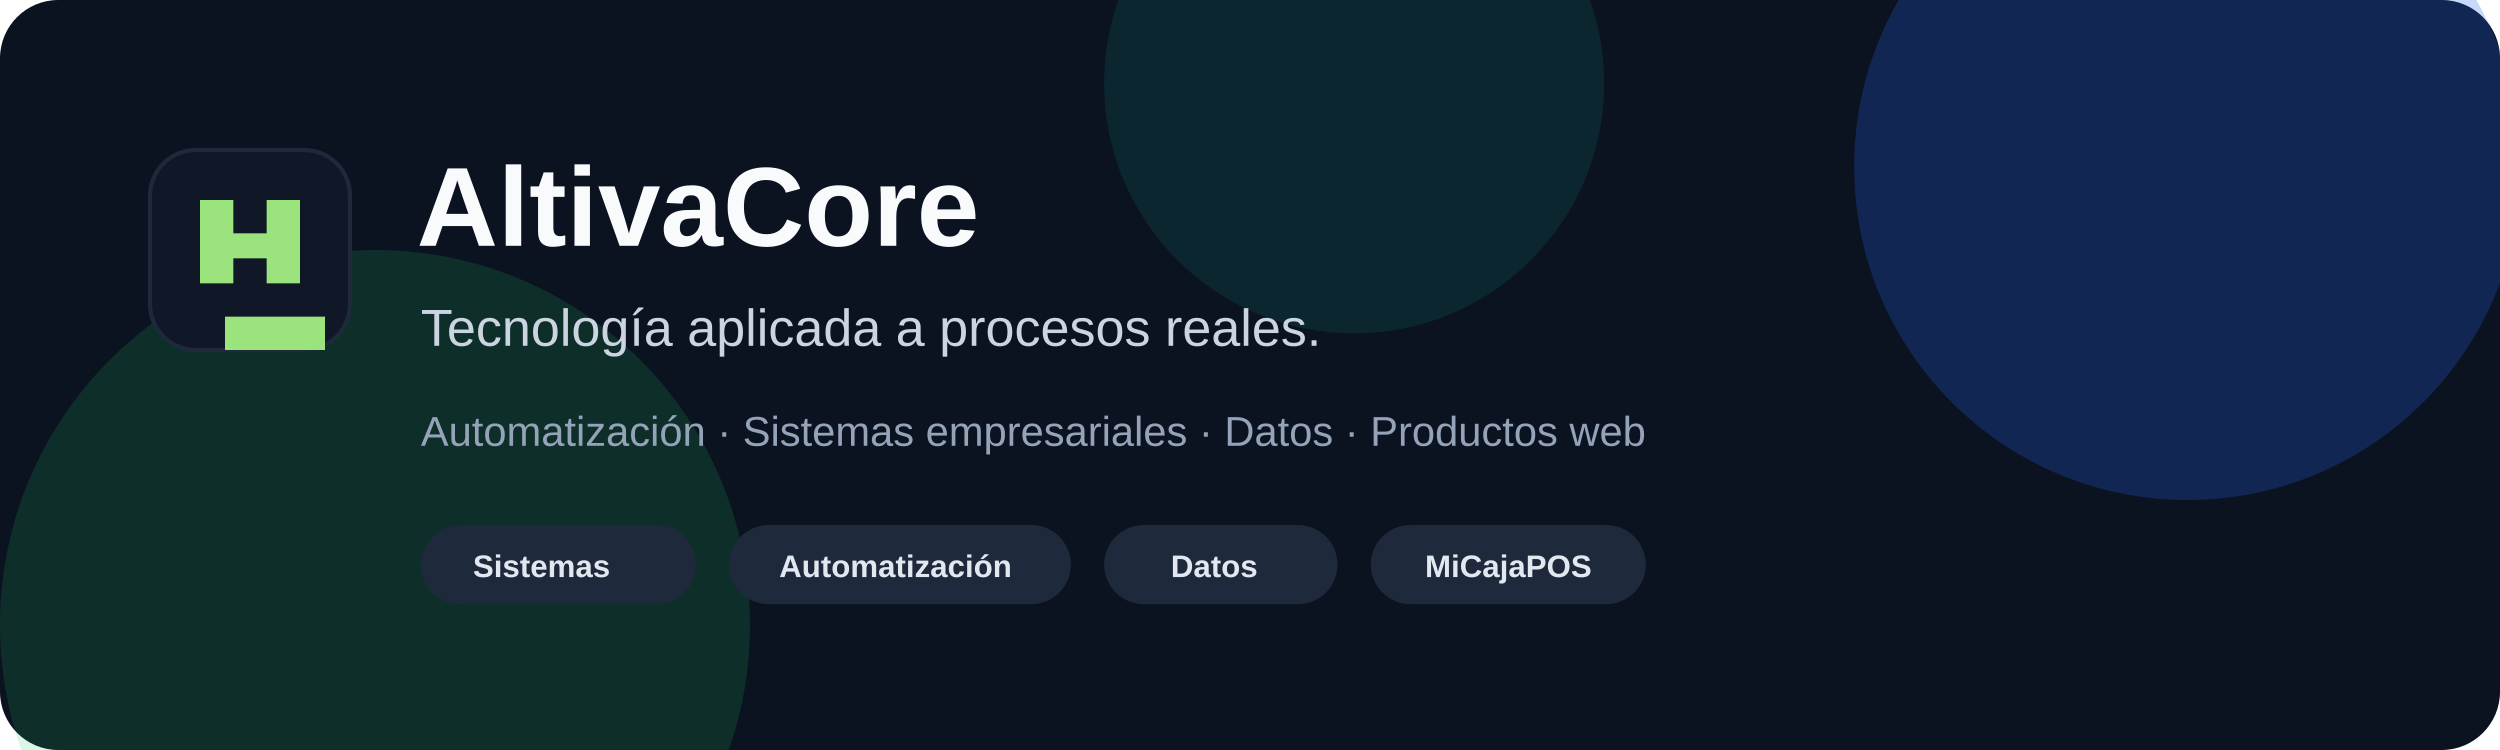
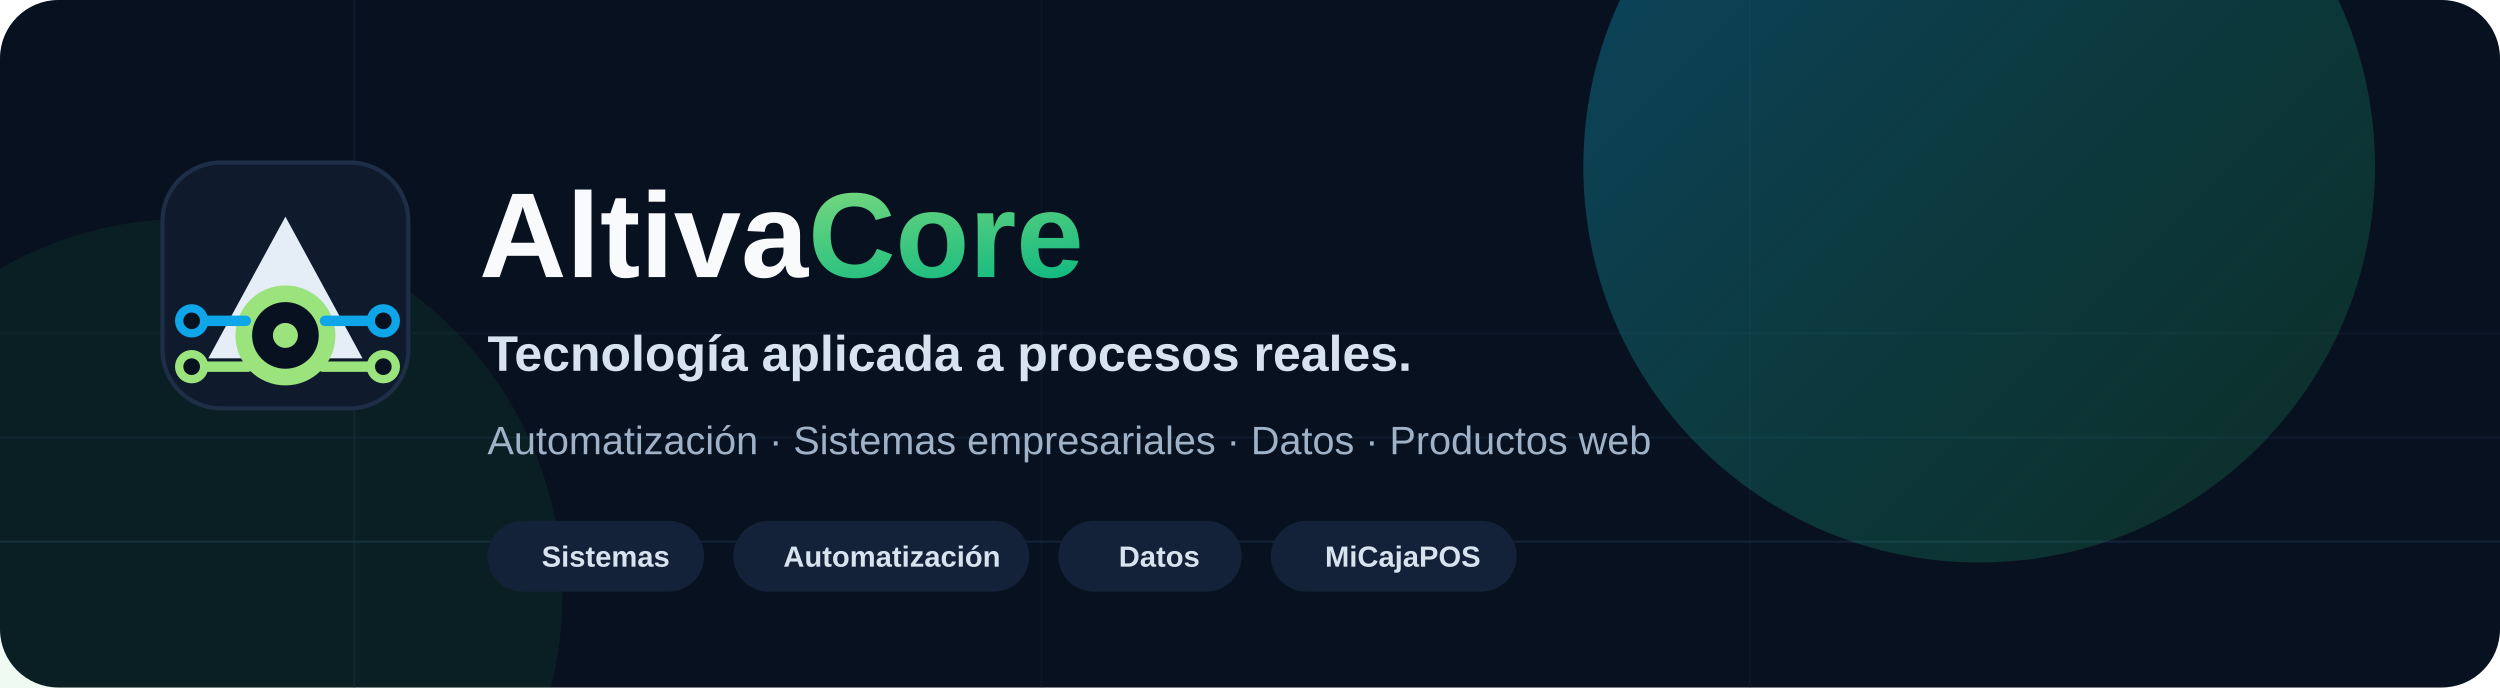
- <svg xmlns="http://www.w3.org/2000/svg" width="1200" height="360" viewBox="0 0 1200 360" fill="none">
-   <rect width="1200" height="360" rx="28" fill="#0B1220" />
-   <circle cx="1050" cy="80" r="160" fill="#2563EB" opacity="0.25" />
-   <circle cx="180" cy="300" r="180" fill="#22C55E" opacity="0.16" />
-   <circle cx="650" cy="40" r="120" fill="#14B8A6" opacity="0.12" />
-   <rect x="72" y="72" width="96" height="96" rx="22" fill="#101827" stroke="#1E293B" stroke-width="2" />
-   <path d="M96 136V96H112V112H128V96H144V136H128V124H112V136H96Z" fill="#9BE37D" />
-   <path d="M108 152H156V168H108V152Z" fill="#9BE37D" />
-   <text x="200" y="118" fill="#F8FAFC" font-family="Segoe UI, Arial, sans-serif" font-size="54" font-weight="800">
-     AltivaCore
+ <svg xmlns="http://www.w3.org/2000/svg" width="1200" height="330" viewBox="0 0 1200 330" fill="none">
+   <rect width="1200" height="330" rx="28" fill="#08111F" />
+   <defs>
+     <linearGradient id="greenGradient" x1="0" y1="0" x2="1" y2="1">
+       <stop offset="0%" stop-color="#9BE37D" />
+       <stop offset="100%" stop-color="#10B981" />
+     </linearGradient>
+     <linearGradient id="blueGlow" x1="0" y1="0" x2="1" y2="1">
+       <stop offset="0%" stop-color="#0EA5E9" stop-opacity="0.35" />
+       <stop offset="100%" stop-color="#22C55E" stop-opacity="0.15" />
+     </linearGradient>
+   </defs>
+   <path d="M0 260 H1200" stroke="#132238" stroke-width="1" />
+   <path d="M0 210 H1200" stroke="#132238" stroke-width="1" opacity="0.6" />
+   <path d="M0 160 H1200" stroke="#132238" stroke-width="1" opacity="0.4" />
+   <path d="M170 0 V330" stroke="#132238" stroke-width="1" opacity="0.5" />
+   <path d="M500 0 V330" stroke="#132238" stroke-width="1" opacity="0.3" />
+   <path d="M840 0 V330" stroke="#132238" stroke-width="1" opacity="0.3" />
+   <circle cx="950" cy="80" r="190" fill="url(#blueGlow)" />
+   <circle cx="90" cy="285" r="180" fill="#22C55E" opacity="0.08" />
+   <rect x="78" y="78" width="118" height="118" rx="28" fill="#0F1B2D" stroke="#1E2E46" stroke-width="2" />
+   <path d="M137 104 L174 172 H151 L137 146 L123 172 H100 L137 104Z" fill="#E5EDF7" />
+   <circle cx="137" cy="161" r="20" fill="#08111F" stroke="#9BE37D" stroke-width="8" />
+   <circle cx="137" cy="161" r="6" fill="#9BE37D" />
+   <path d="M94 154 H118" stroke="#0EA5E9" stroke-width="5" stroke-linecap="round" />
+   <path d="M156 154 H182" stroke="#0EA5E9" stroke-width="5" stroke-linecap="round" />
+   <circle cx="92" cy="154" r="6" fill="#08111F" stroke="#0EA5E9" stroke-width="4" />
+   <circle cx="184" cy="154" r="6" fill="#08111F" stroke="#0EA5E9" stroke-width="4" />
+   <path d="M94 176 H119" stroke="#9BE37D" stroke-width="5" stroke-linecap="round" />
+   <path d="M155 176 H182" stroke="#9BE37D" stroke-width="5" stroke-linecap="round" />
+   <circle cx="92" cy="176" r="6" fill="#08111F" stroke="#9BE37D" stroke-width="4" />
+   <circle cx="184" cy="176" r="6" fill="#08111F" stroke="#9BE37D" stroke-width="4" />
+   <text x="230" y="133" fill="#F8FAFC" font-family="Segoe UI, Arial, sans-serif" font-size="58" font-weight="800">
+     Altiva<tspan fill="url(#greenGradient)">Core</tspan>
  </text>
-   <text x="202" y="166" fill="#CBD5E1" font-family="Segoe UI, Arial, sans-serif" font-size="25" font-weight="500">
+   <text x="234" y="178" fill="#D8E3F0" font-family="Segoe UI, Arial, sans-serif" font-size="24" font-weight="600">
    Tecnología aplicada a procesos reales.
  </text>
-   <text x="202" y="214" fill="#94A3B8" font-family="Segoe UI, Arial, sans-serif" font-size="20">
+   <text x="234" y="218" fill="#9FB2C8" font-family="Segoe UI, Arial, sans-serif" font-size="19">
    Automatización · Sistemas empresariales · Datos · Productos web
  </text>
-   <g>
-     <rect x="202" y="252" width="132" height="38" rx="19" fill="#1E293B" />
-     <text x="227" y="277" fill="#E2E8F0" font-family="Segoe UI, Arial, sans-serif" font-size="15" font-weight="600">Sistemas</text>
-     <rect x="350" y="252" width="164" height="38" rx="19" fill="#1E293B" />
-     <text x="374" y="277" fill="#E2E8F0" font-family="Segoe UI, Arial, sans-serif" font-size="15" font-weight="600">Automatización</text>
-     <rect x="530" y="252" width="112" height="38" rx="19" fill="#1E293B" />
-     <text x="562" y="277" fill="#E2E8F0" font-family="Segoe UI, Arial, sans-serif" font-size="15" font-weight="600">Datos</text>
-     <rect x="658" y="252" width="132" height="38" rx="19" fill="#1E293B" />
-     <text x="684" y="277" fill="#E2E8F0" font-family="Segoe UI, Arial, sans-serif" font-size="15" font-weight="600">MiCajaPOS</text>
+   <g font-family="Segoe UI, Arial, sans-serif" font-size="14" font-weight="700">
+     <rect x="234" y="250" width="104" height="34" rx="17" fill="#132238" />
+     <text x="260" y="272" fill="#D8E3F0">Sistemas</text>
+     <rect x="352" y="250" width="142" height="34" rx="17" fill="#132238" />
+     <text x="376" y="272" fill="#D8E3F0">Automatización</text>
+     <rect x="508" y="250" width="88" height="34" rx="17" fill="#132238" />
+     <text x="537" y="272" fill="#D8E3F0">Datos</text>
+     <rect x="610" y="250" width="118" height="34" rx="17" fill="#132238" />
+     <text x="636" y="272" fill="#D8E3F0">MiCajaPOS</text>
  </g>
</svg>
